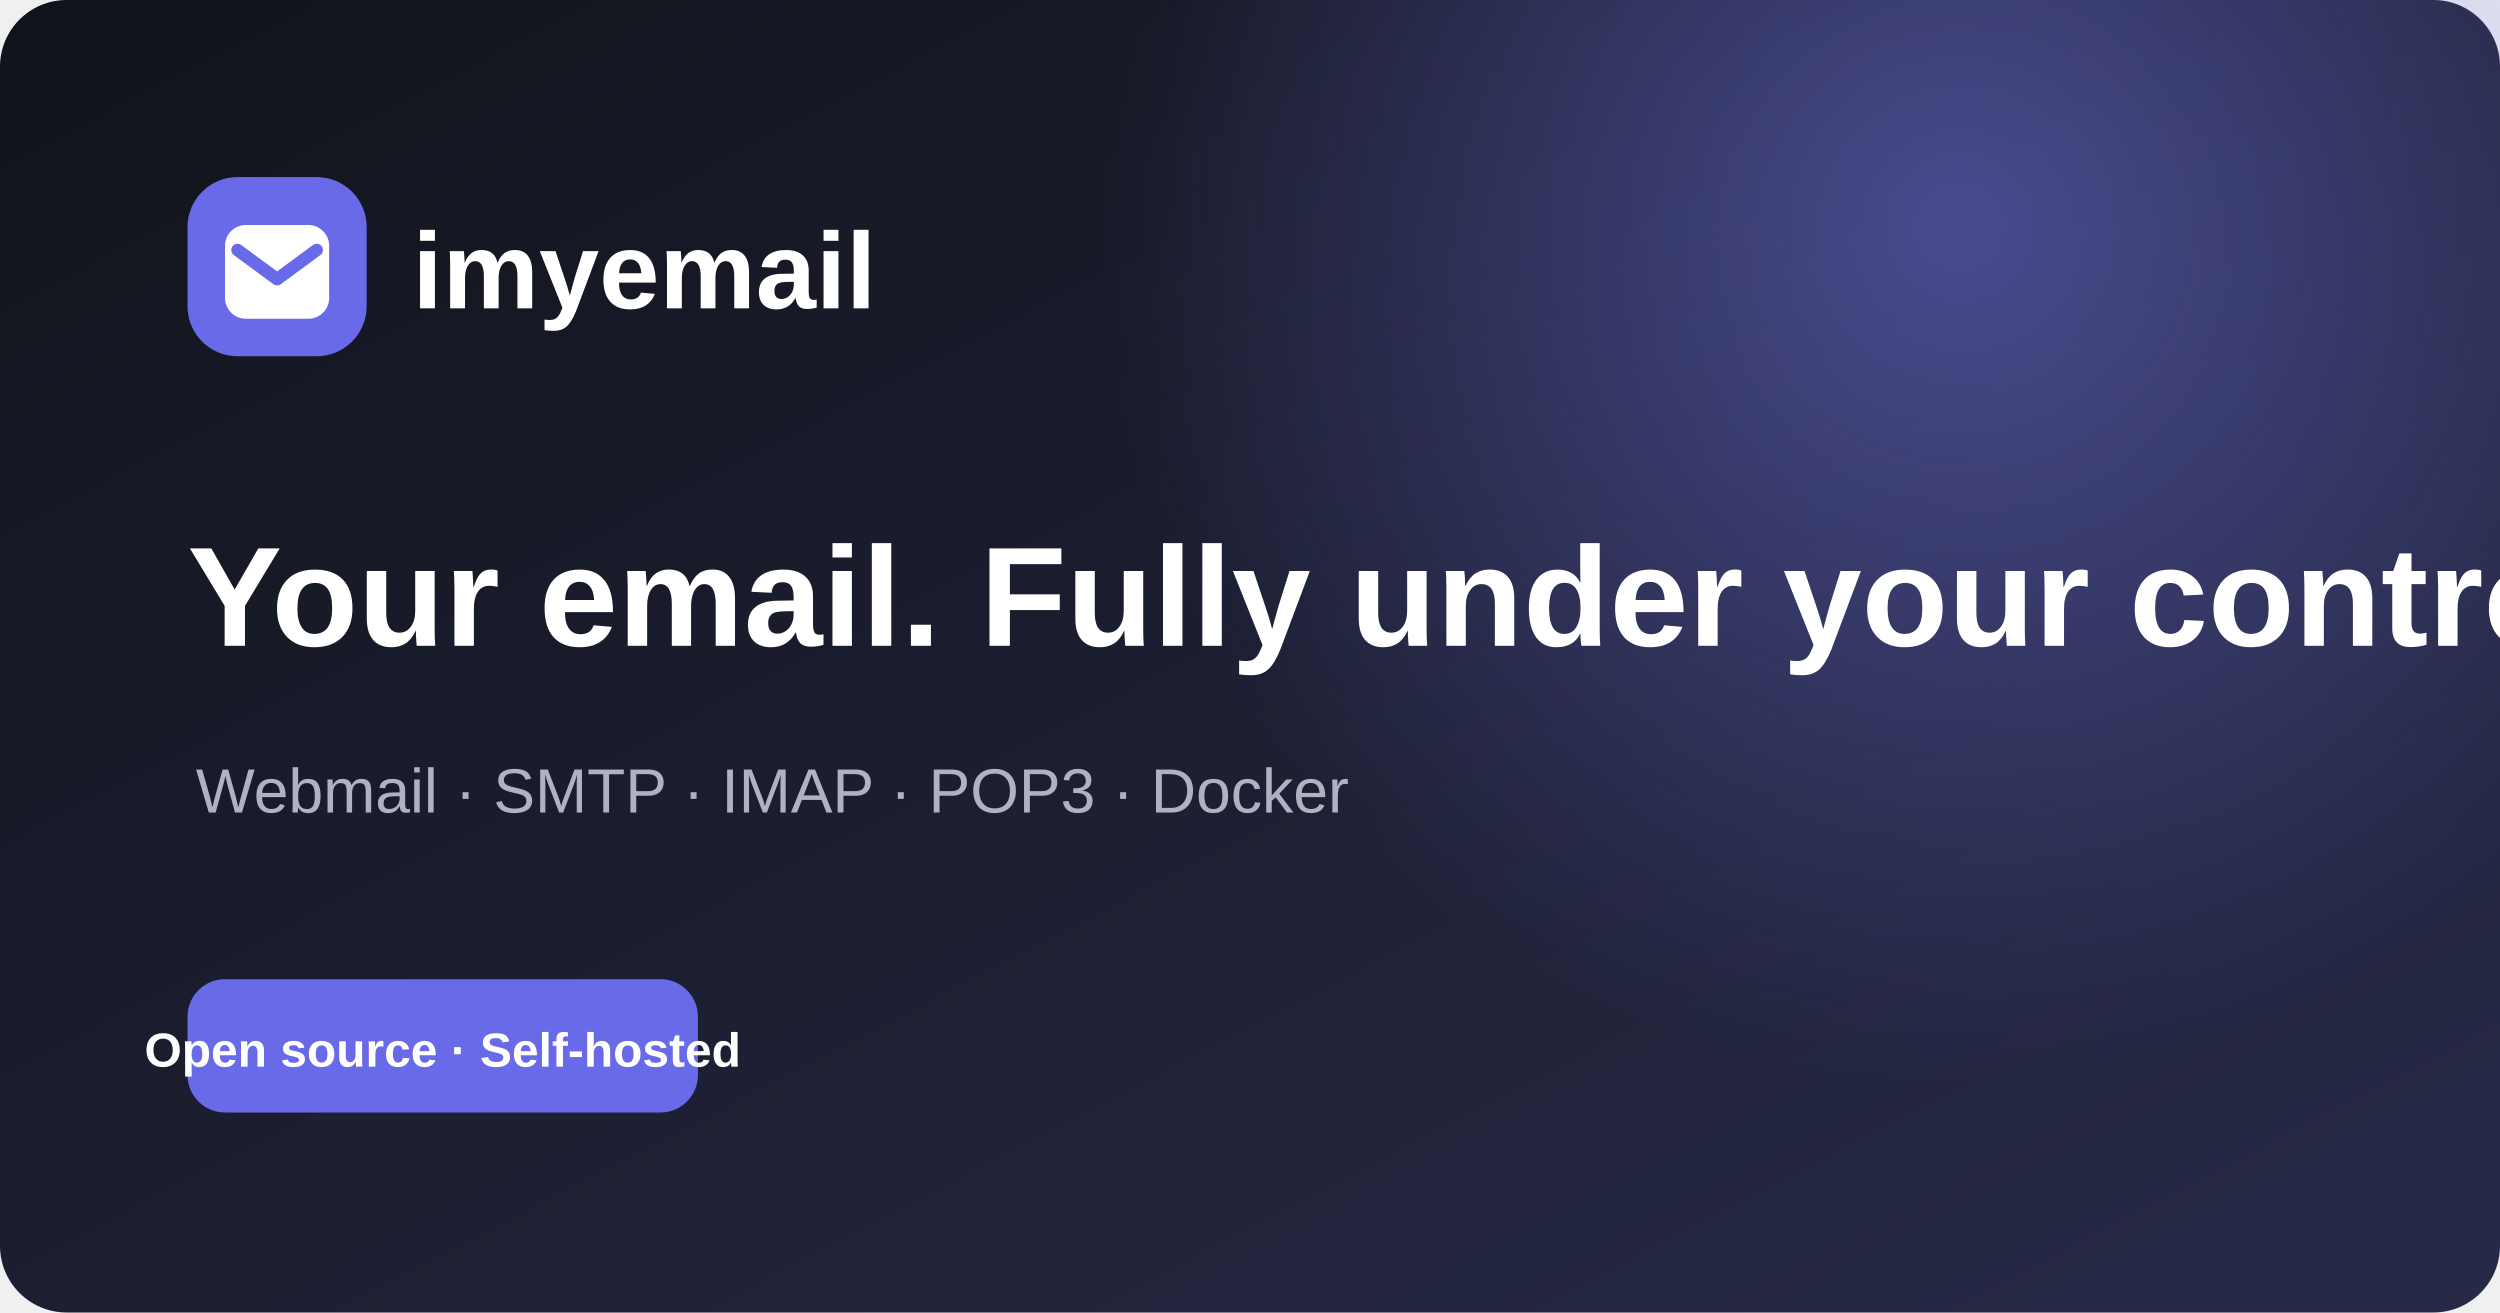
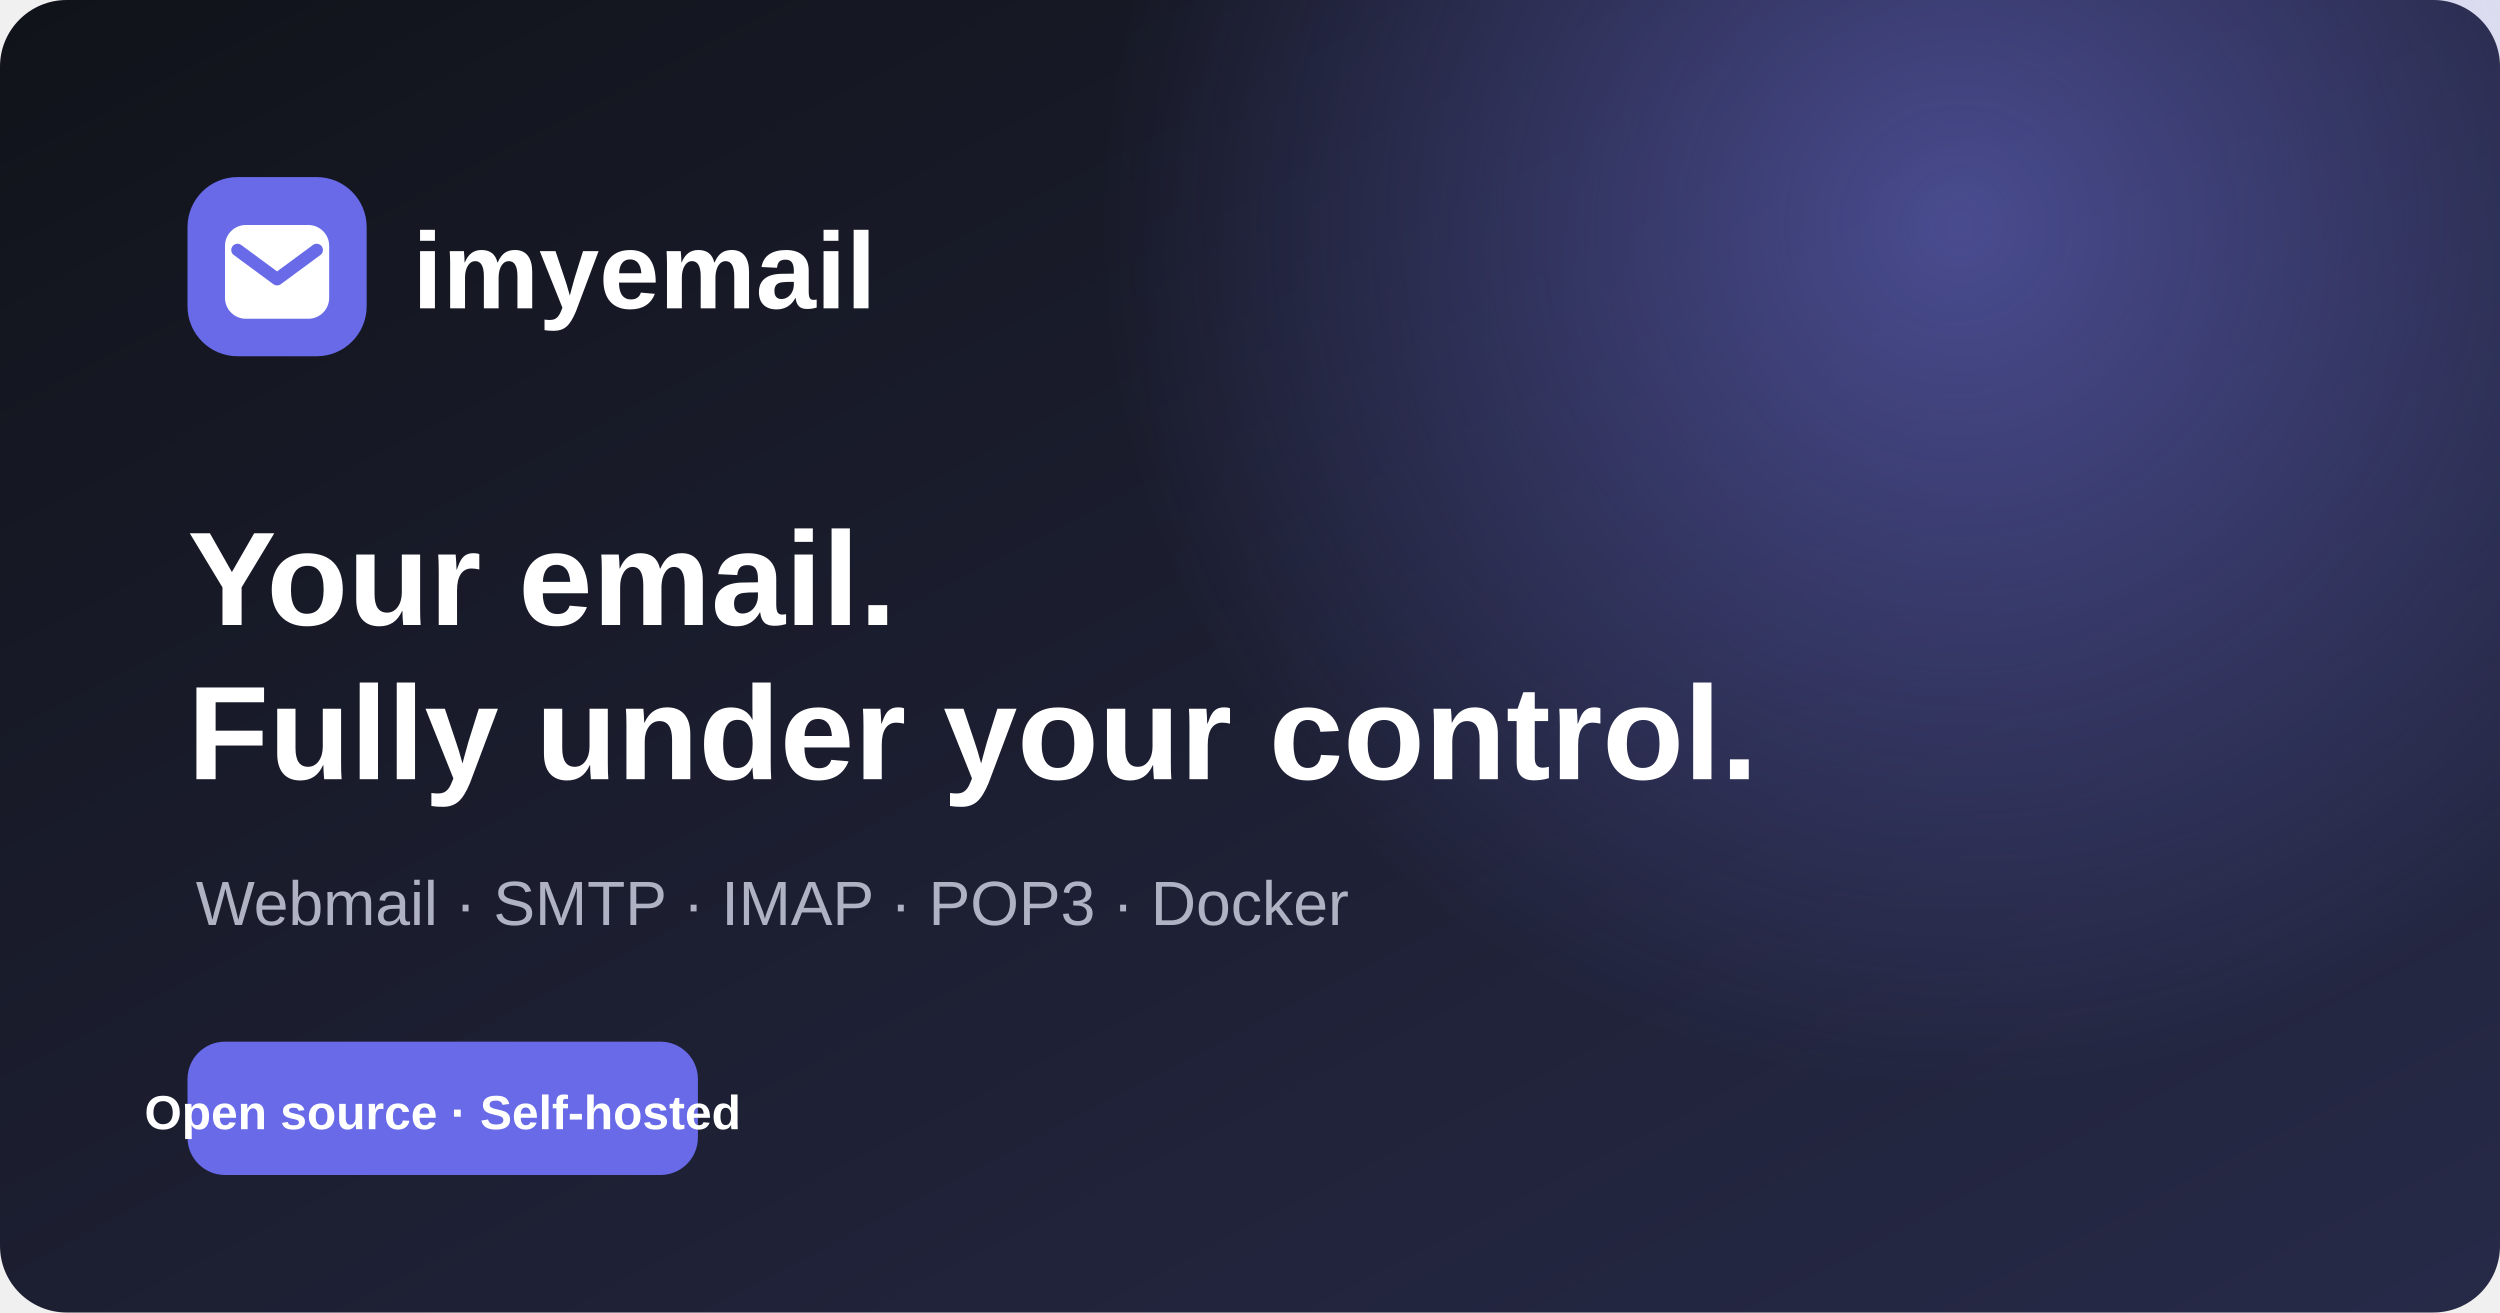
<svg xmlns="http://www.w3.org/2000/svg" viewBox="0 0 1200 630" role="img" aria-labelledby="title desc">
  <defs>
    <linearGradient id="bg" x1="0" y1="0" x2="1" y2="1">
      <stop stop-color="#11131a" />
      <stop offset="1" stop-color="#272a48" />
    </linearGradient>
    <radialGradient id="glow">
      <stop stop-color="#7779ef" stop-opacity=".5" />
      <stop offset="1" stop-color="#7779ef" stop-opacity="0" />
    </radialGradient>
  </defs>
  <rect width="1200" height="630" rx="32" fill="url(#bg)" />
  <circle cx="940" cy="110" r="410" fill="url(#glow)" />
  <g transform="translate(90 85)">
    <rect width="86" height="86" rx="24" fill="#686ae8" />
    <path d="M18 33A10 10 0 0 1 28 23h30a10 10 0 0 1 10 10v25a10 10 0 0 1-10 10H28a10 10 0 0 1-10-10V33Z" fill="#fff" />
    <path d="m24 35 19 14 19-14" fill="none" stroke="#686ae8" stroke-width="6" stroke-linecap="round" stroke-linejoin="round" />
  </g>
  <text x="198" y="148" fill="#fff" font-family="Arial, sans-serif" font-size="52" font-weight="700">imyemail</text>
-   <text x="90" y="310" fill="#fff" font-family="Arial, sans-serif" font-size="68" font-weight="700">Your email. Fully under your control.</text>
-   <text x="94" y="390" fill="#aeb2c2" font-family="Arial, 'Microsoft YaHei', sans-serif" font-size="30">Webmail · SMTP · IMAP · POP3 · Docker</text>
-   <g transform="translate(90 470)">
+   <text x="90" y="300" fill="#fff" font-family="Arial, sans-serif" font-size="64" font-weight="700">Your email.</text>
+   <text x="90" y="374" fill="#fff" font-family="Arial, sans-serif" font-size="64" font-weight="700">Fully under your control.</text>
+   <text x="94" y="444" fill="#aeb2c2" font-family="Arial, 'Microsoft YaHei', sans-serif" font-size="30">Webmail · SMTP · IMAP · POP3 · Docker</text>
+   <g transform="translate(90 500)">
    <rect width="245" height="64" rx="18" fill="#686ae8" />
    <text x="122.5" y="42" text-anchor="middle" fill="#fff" font-family="Arial, sans-serif" font-size="23" font-weight="700">Open source · Self-hosted</text>
  </g>
</svg>
